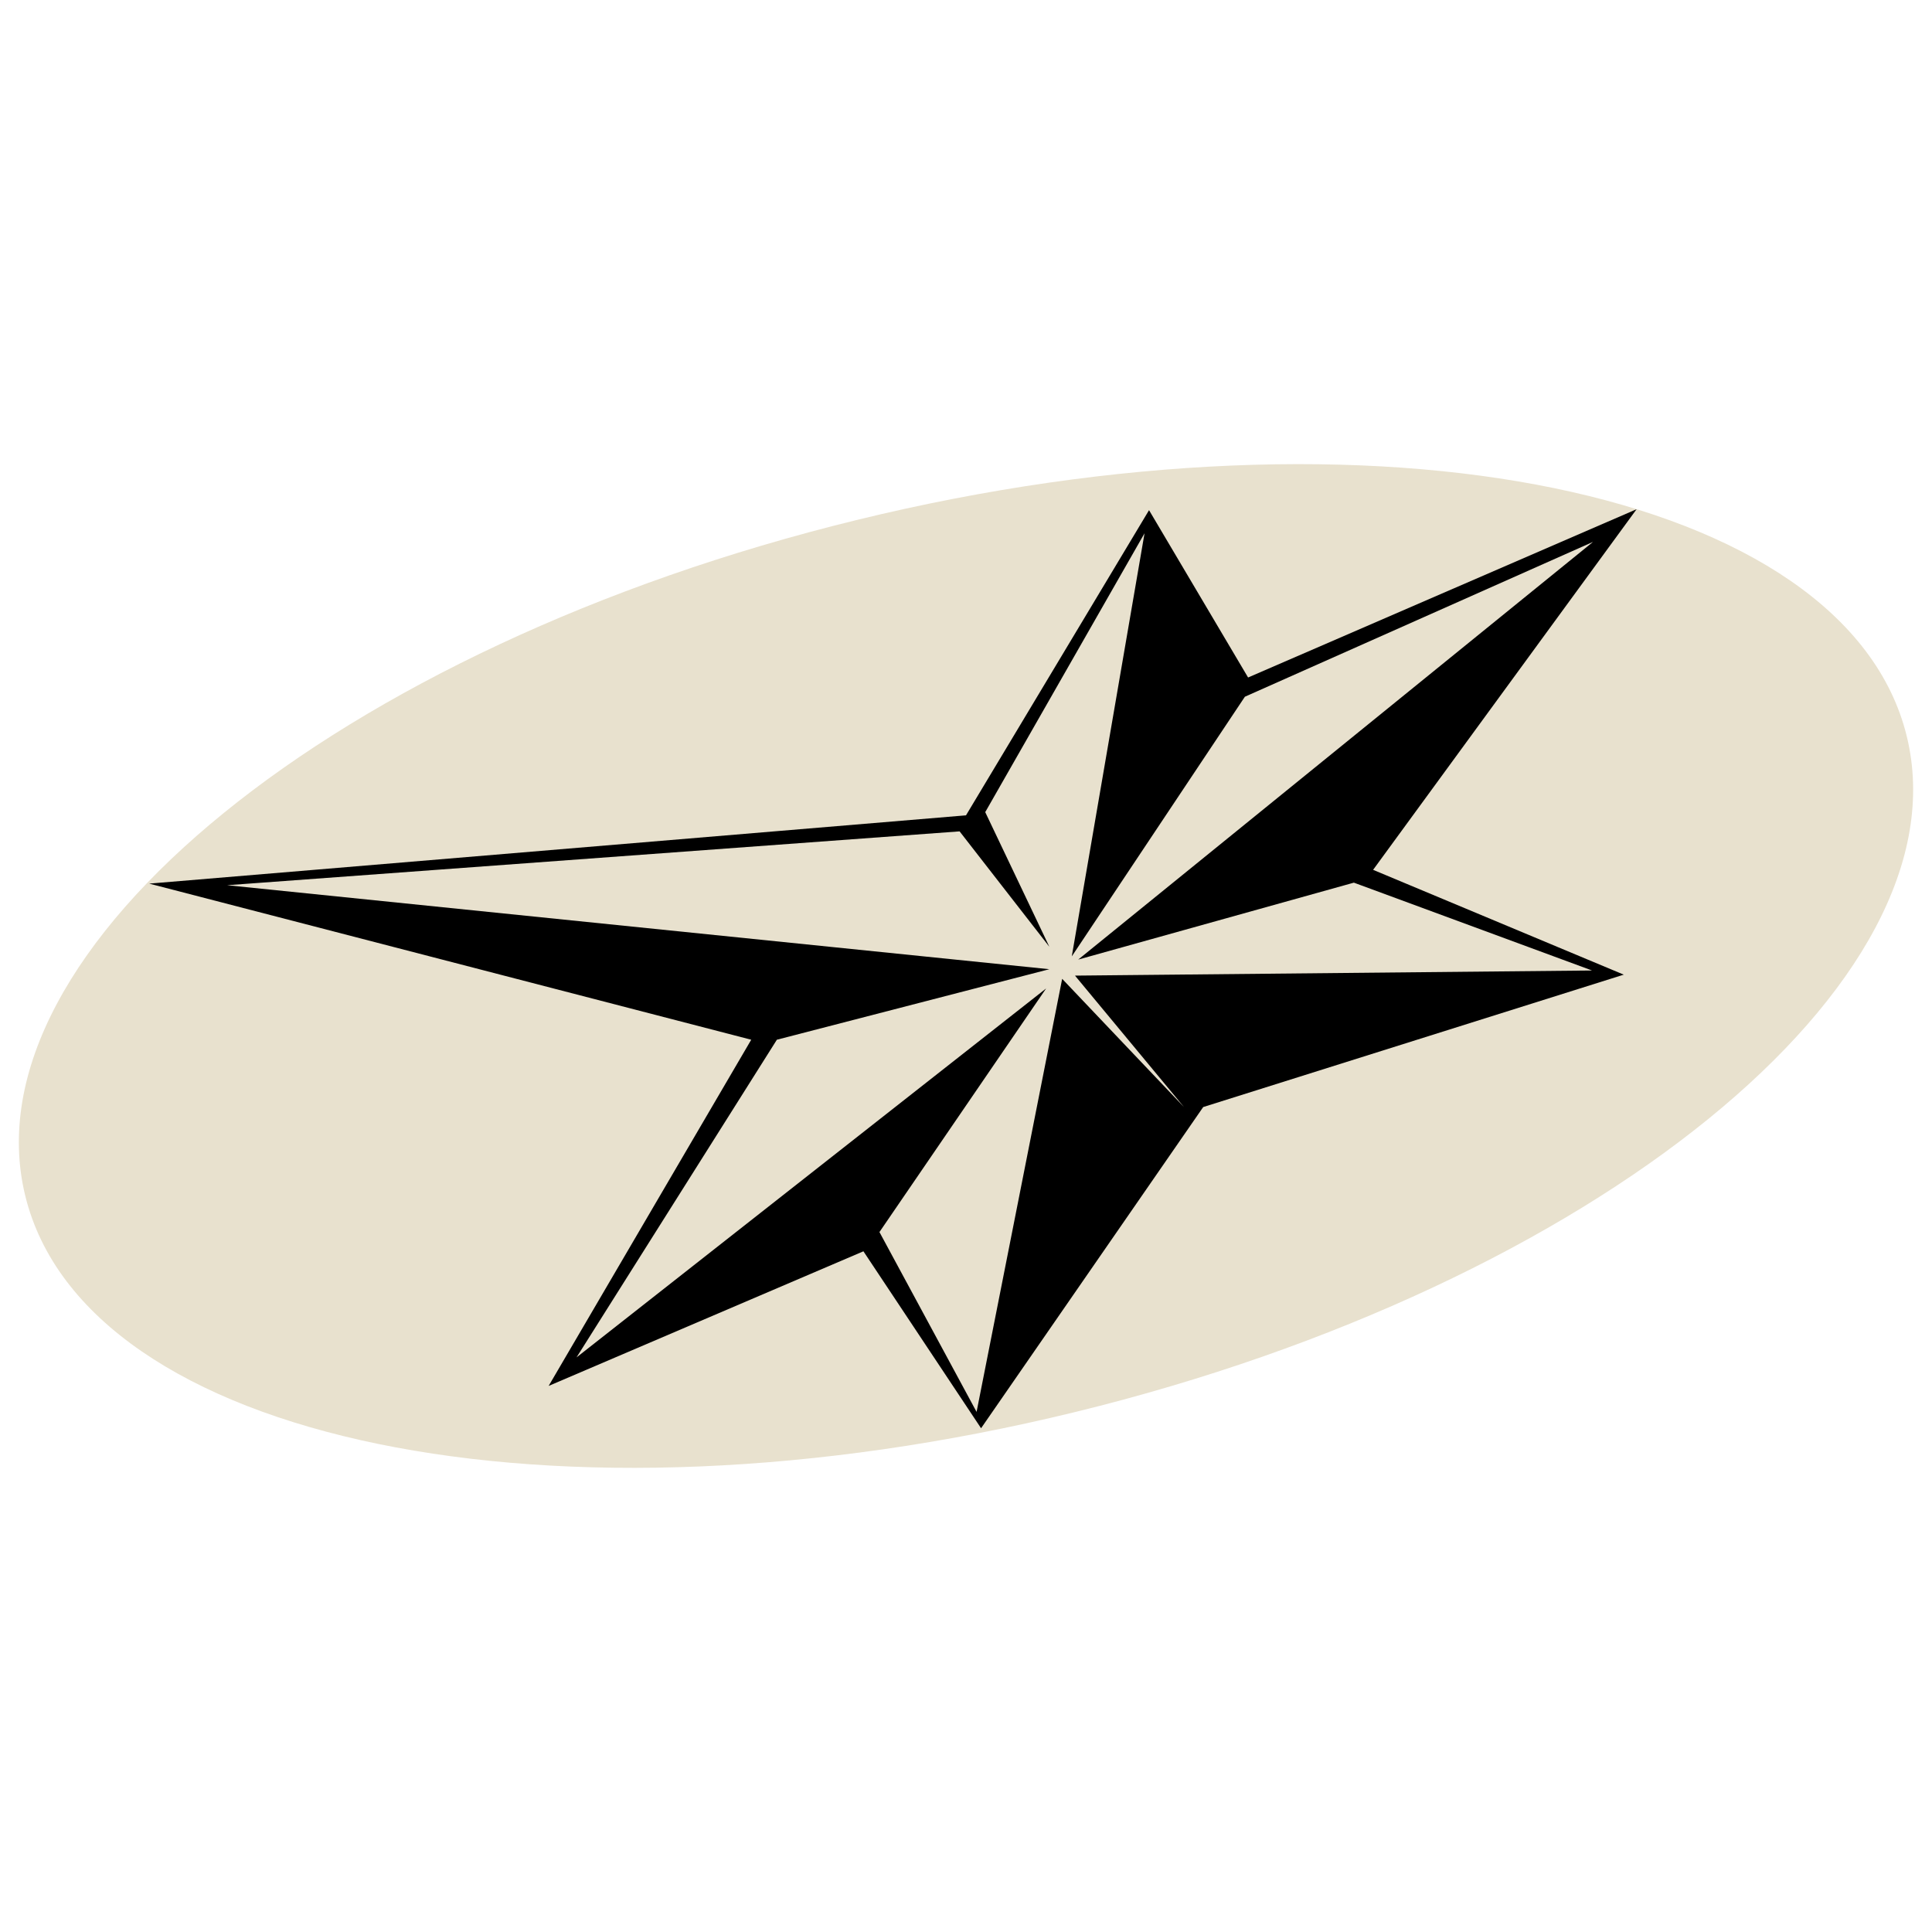
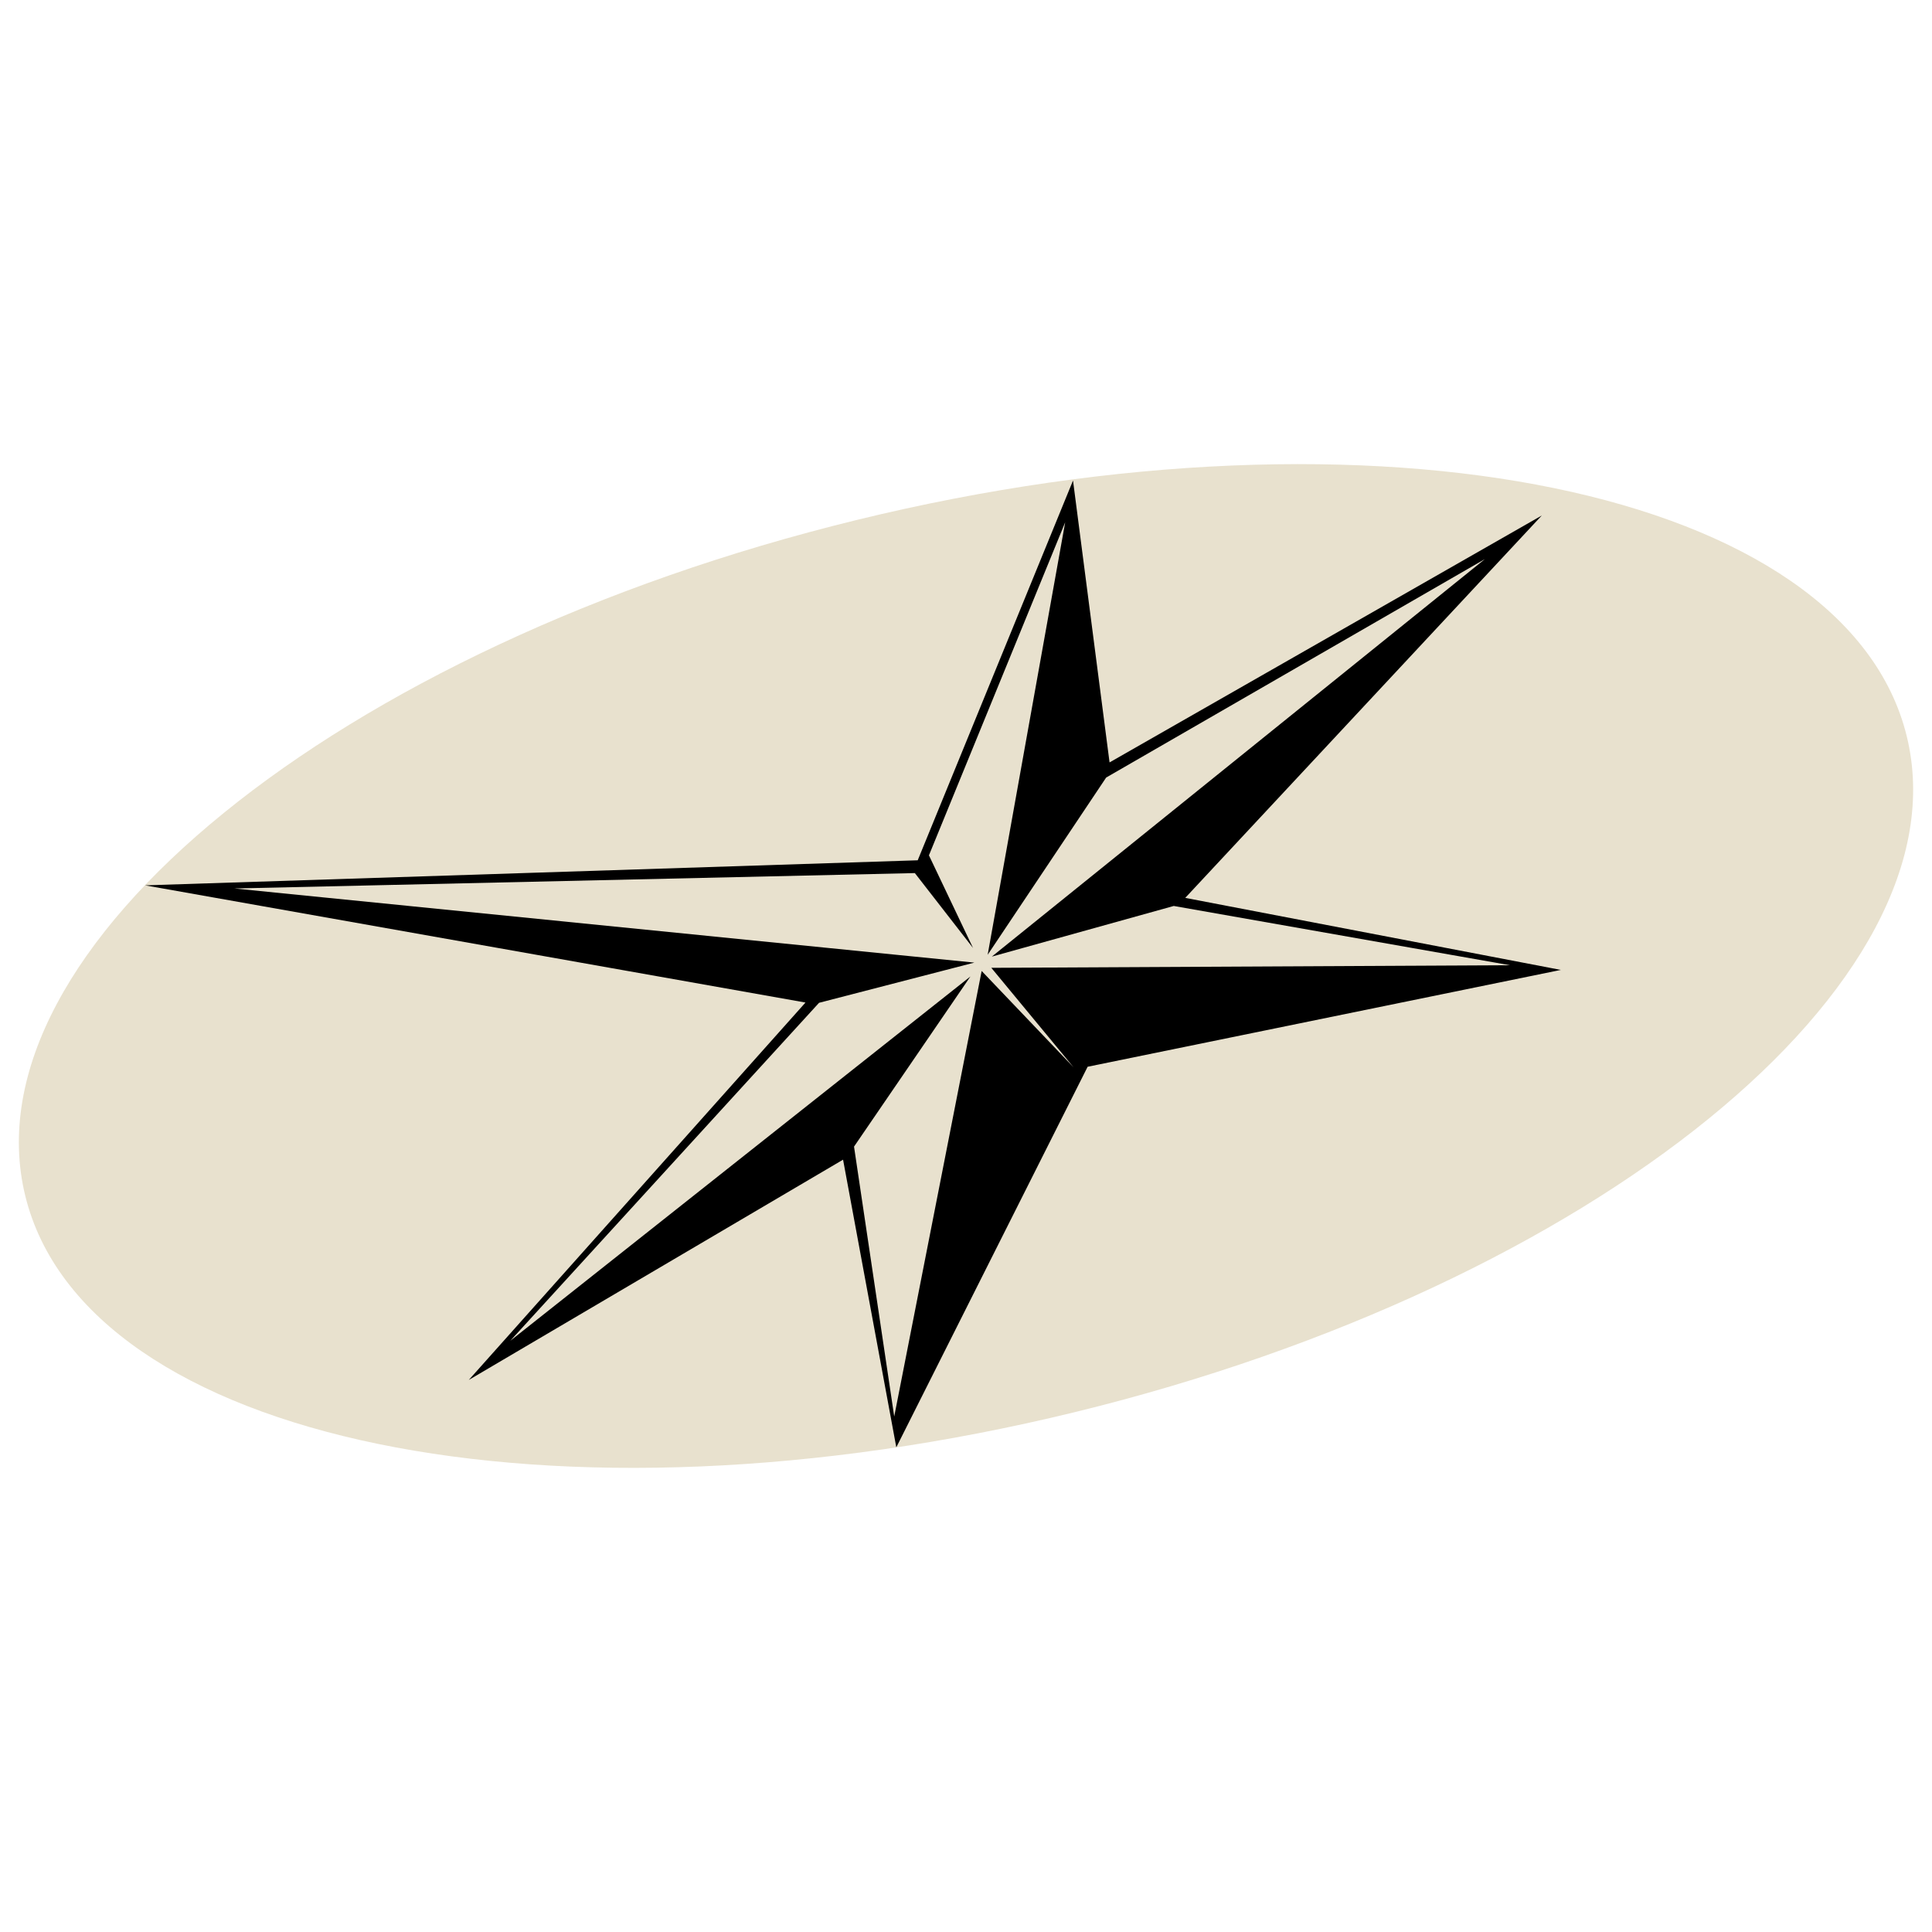
- <svg xmlns="http://www.w3.org/2000/svg" viewBox="399.65 315.65 602.70 602.70" width="603" height="603">
-   <ellipse cx="701.00" cy="617.00" rx="302.10" ry="143.25" transform="rotate(166.28 701.00 617.00)" fill="#e8e1ce" />
-   <path d="M 910.2,474.5 L 789,527 L 758.1,474.8 L 701,570 L 446.2,591.3 L 634,640 L 570.8,748 L 669,706 L 705.7,761.2 L 775,661 L 906.2,619.7 L 828,587 Z M 896.6,484.7 L 736,615 L 822,591 L 896.3,618.4 L 735,620 L 769,661 L 731,621 L 704.3,756.1 L 674,700 L 726,624 L 579.5,739.1 L 642,640 L 727,618 L 470.5,591.8 L 699,575 L 727,611 L 707,569 L 756.7,482 L 734,614 L 788,533 Z" fill="#000000" fill-rule="evenodd" clip-rule="evenodd" />
+ <svg xmlns="http://www.w3.org/2000/svg" viewBox="354.90 248.90 740.20 740.20" width="740" height="740">
+   <ellipse cx="725.00" cy="619.00" rx="371.02" ry="175.94" transform="rotate(166.28 725.00 619.00)" fill="#e8e1ce" />
+   <path d="M 945.6,446.4 L 780,541 L 766,433 L 706.5,578.5 L 410.5,588.1 L 663.5,633 L 534.5,777.6 L 677.9,693.2 L 698.3,803.4 L 771.6,657.6 L 952.9,620.5 L 809,592.9 Z M 923.8,463.1 L 734.9,615.4 L 804.6,596 L 933.4,618.7 L 734.7,619.7 L 766.2,657.8 L 731,620.9 L 697.5,791.6 L 682.1,688.2 L 726.7,623 L 550.4,762.6 L 668.7,633.1 L 728.2,617.7 L 444.7,589.3 L 705.4,583.4 L 727.7,612.1 L 710.8,576.6 L 763,449 L 733.3,614.7 L 778.7,546.8 Z" fill="#000000" fill-rule="evenodd" clip-rule="evenodd" />
</svg>
